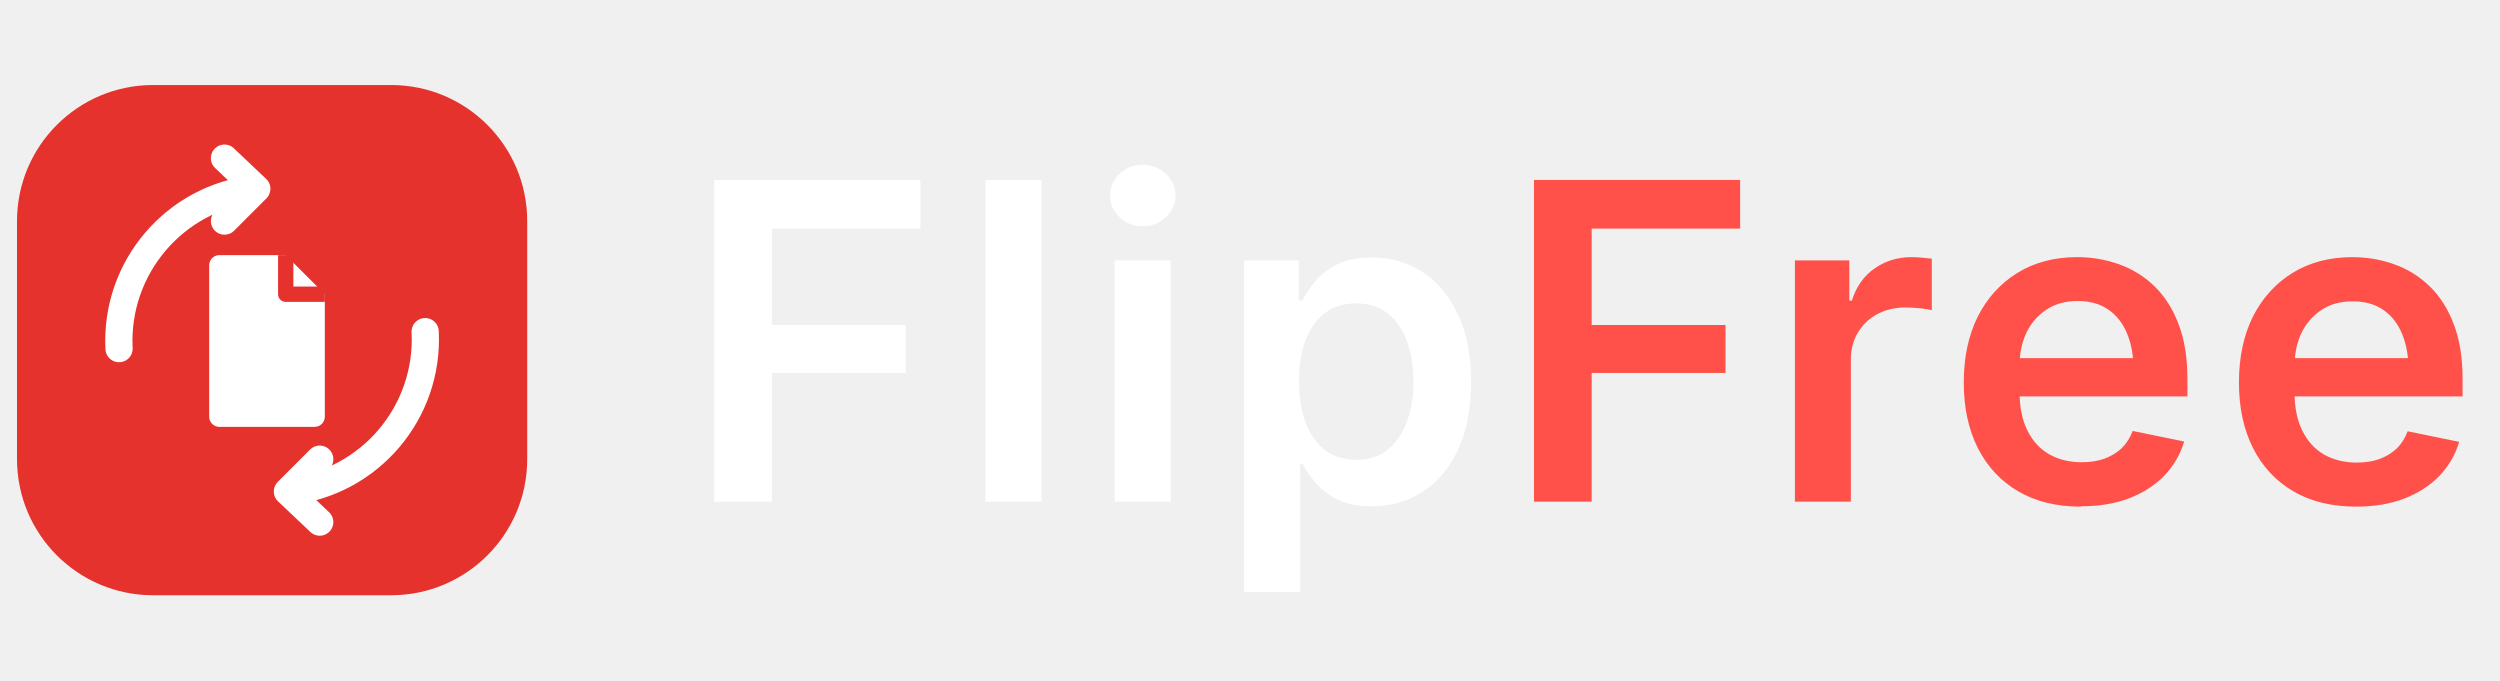
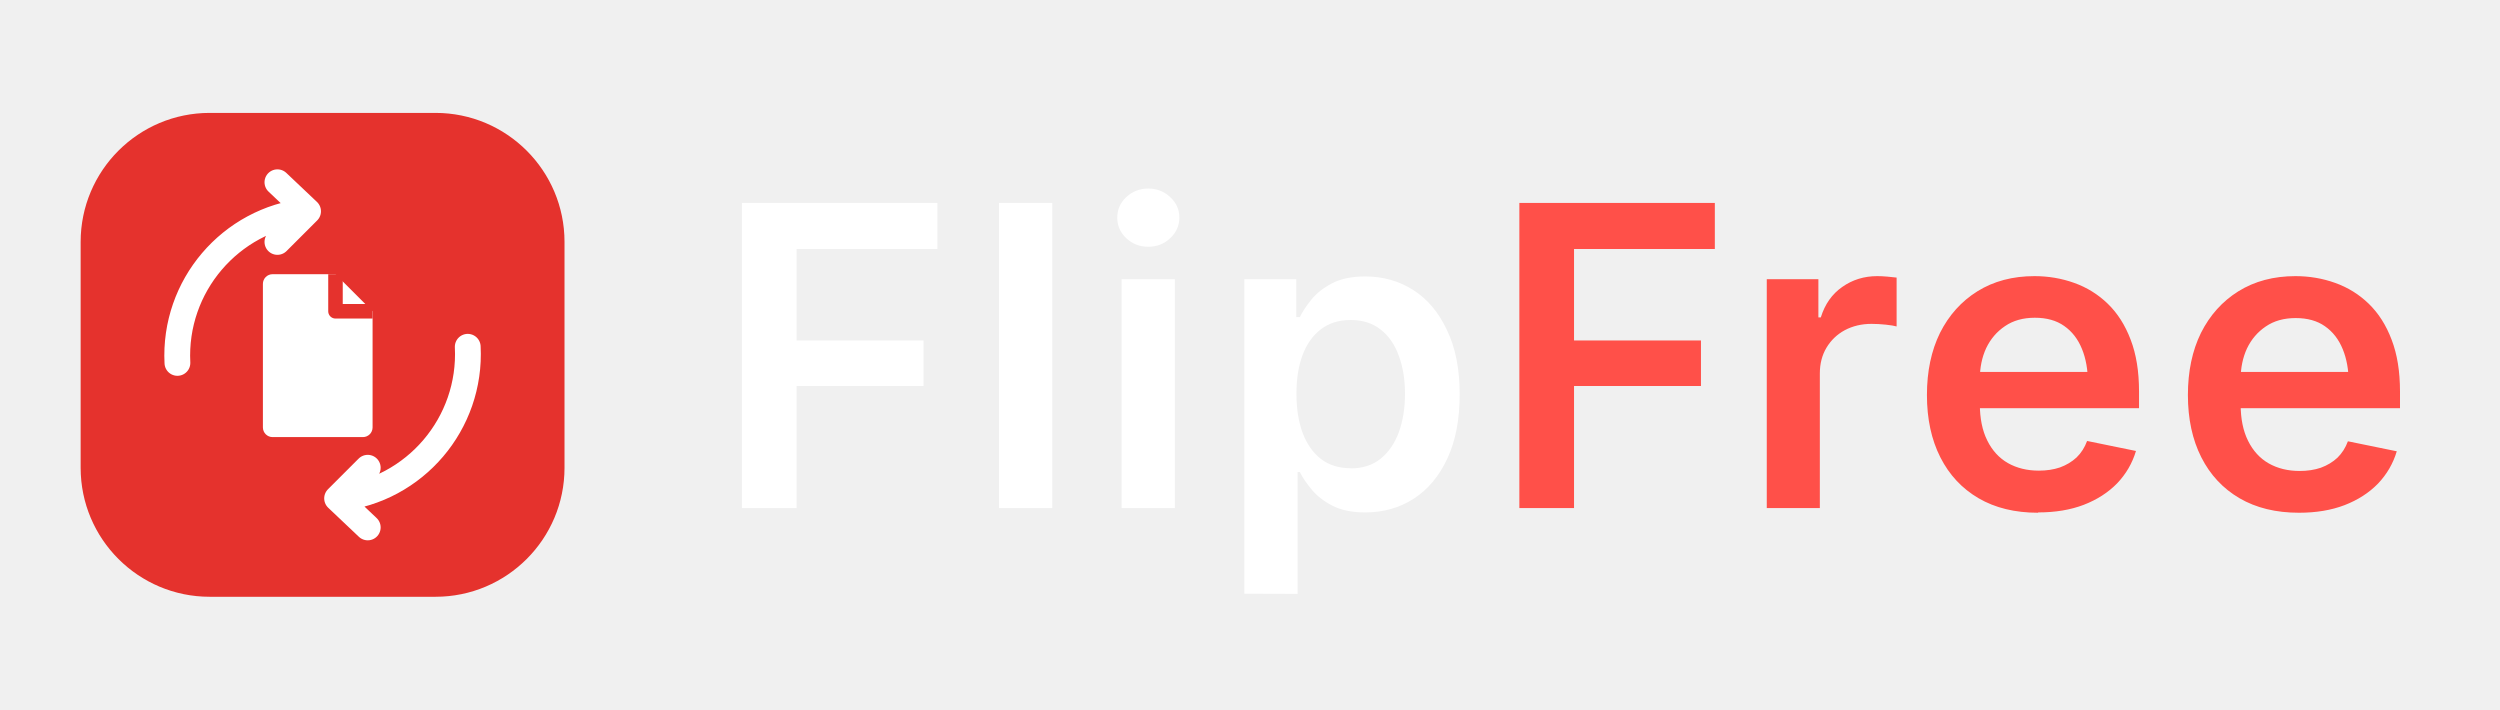
- <svg xmlns="http://www.w3.org/2000/svg" width="588" height="160" viewBox="0 0 147 40">
+ <svg xmlns="http://www.w3.org/2000/svg" width="620" height="176" viewBox="-4 -2 155 44">
  <g transform="translate(0 4)">
    <rect x="1" y="1" width="30" height="30" rx="8" fill="#E5322D" />
    <path d="M12.9 11h3.9l2.3 2.3v7.2a.6.6 0 0 1-.6.6h-5.6a.6.6 0 0 1-.6-.6V11.6a.6.6 0 0 1 .6-.6z" fill="#fff" />
    <path d="M16.8 11v2.3h2.3" fill="none" stroke="#E5322D" stroke-width=".9" stroke-linejoin="round" />
    <g fill="none" stroke="#fff" stroke-width="1.6" stroke-linecap="round" stroke-linejoin="round">
      <path d="M7 16.5A9 9 0 0 1 15 7.1M13.2 5.3l1.9 1.8-1.9 1.9M25 15.5A9 9 0 0 1 17 24.9M18.8 26.7l-1.9-1.8 1.9-1.9" />
    </g>
  </g>
  <g transform="translate(40.1 1.5)">
    <path fill="#FFFFFF" d="M1.9,28V9.08H14.02V11.94H5.29v5.67h7.87v2.82H5.29V28ZM21.14,9.08V28H17.84V9.08ZM25.44,28V13.81h3.3V28Zm1.65-16.2q-0.79,0-1.36-0.53-0.56-0.53-0.56-1.27 0-0.76 0.56-1.28 0.57-0.53 1.36-0.53 0.8,0 1.36,0.53 0.57,0.52 0.57,1.27 0,0.75-0.57,1.28-0.56,0.53-1.36,0.53zM33.05,33.31v-19.5h3.22v2.35h0.22q0.25-0.51 0.72-1.09 0.47-0.58 1.27-1 0.81-0.43 2.07-0.43 1.65,0 2.97,0.84 1.32,0.84 2.09,2.48 0.79,1.63 0.79,3.99 0,2.34-0.76,3.97-0.76,1.64-2.09,2.5-1.32,0.85-3.01,0.85-1.21,0-2.02-0.41-0.81-0.42-1.29-1-0.48-0.58-0.74-1.09h-0.14v7.55zm6.6-7.77q1.1,0 1.85-0.6 0.75-0.61 1.13-1.65 0.38-1.05 0.38-2.37 0-1.32-0.38-2.35-0.37-1.04-1.12-1.63-0.75-0.6-1.87-0.6-1.09,0-1.84,0.57-0.75,0.57-1.14,1.6-0.38,1.02-0.38,2.4 0,1.38 0.38,2.42 0.39,1.04 1.14,1.63 0.76,0.57 1.84,0.57z" />
    <path fill="#FF5049" transform="translate(48.2 0)" d="M1.9,28V9.08H14.02V11.94H5.29v5.67h7.87v2.82H5.29V28ZM17.24,28V13.81h3.2v2.37h0.15q0.38-1.23 1.33-1.89 0.95-0.67 2.17-0.67 0.28,0 0.62,0.03 0.34,0.03 0.58,0.06v3.03q-0.2-0.06-0.66-0.11-0.46-0.05-0.9-0.05-0.91,0-1.65,0.39-0.72,0.39-1.14,1.09-0.41,0.69-0.41,1.59V28ZM34.06,28.29q-2.15,0-3.69-0.9-1.54-0.9-2.37-2.54-0.83-1.64-0.83-3.86 0-2.2 0.81-3.85 0.83-1.65 2.32-2.58 1.51-0.94 3.54-0.94 1.29,0 2.46,0.42 1.18,0.42 2.08,1.29 0.91,0.88 1.42,2.23 0.52,1.35 0.52,3.21v1.04H28.73v-2.25h9.97l-1.55,0.66q0-1.19-0.37-2.09-0.37-0.91-1.1-1.42-0.72-0.51-1.82-0.51-1.09,0-1.85,0.52-0.76,0.51-1.17,1.37-0.39,0.85-0.39,1.9v1.55q0,1.35 0.46,2.27 0.46,0.93 1.28,1.4 0.83,0.47 1.92,0.47 0.72,0 1.31-0.2 0.6-0.22 1.03-0.62 0.43-0.42 0.65-1.02l3.03,0.62q-0.34,1.14-1.17,2.01-0.83,0.85-2.07,1.33-1.23,0.47-2.82,0.47zM50.24,28.29q-2.15,0-3.69-0.9-1.54-0.9-2.37-2.54-0.83-1.64-0.83-3.86 0-2.2 0.81-3.85 0.83-1.65 2.32-2.58 1.51-0.94 3.54-0.94 1.29,0 2.46,0.42 1.18,0.42 2.08,1.29 0.91,0.88 1.42,2.23 0.52,1.35 0.52,3.21v1.04H44.9v-2.25h9.97L53.32,20.24q0-1.19-0.37-2.09-0.37-0.91-1.1-1.42-0.72-0.51-1.82-0.51-1.09,0-1.85,0.52-0.76,0.51-1.17,1.37-0.39,0.85-0.39,1.9v1.55q0,1.35 0.46,2.27 0.46,0.93 1.28,1.4 0.83,0.47 1.92,0.47 0.72,0 1.31-0.2 0.6-0.22 1.03-0.62 0.43-0.42 0.65-1.02l3.03,0.62q-0.34,1.14-1.17,2.01-0.83,0.85-2.07,1.33-1.23,0.47-2.82,0.47z" />
  </g>
</svg>
